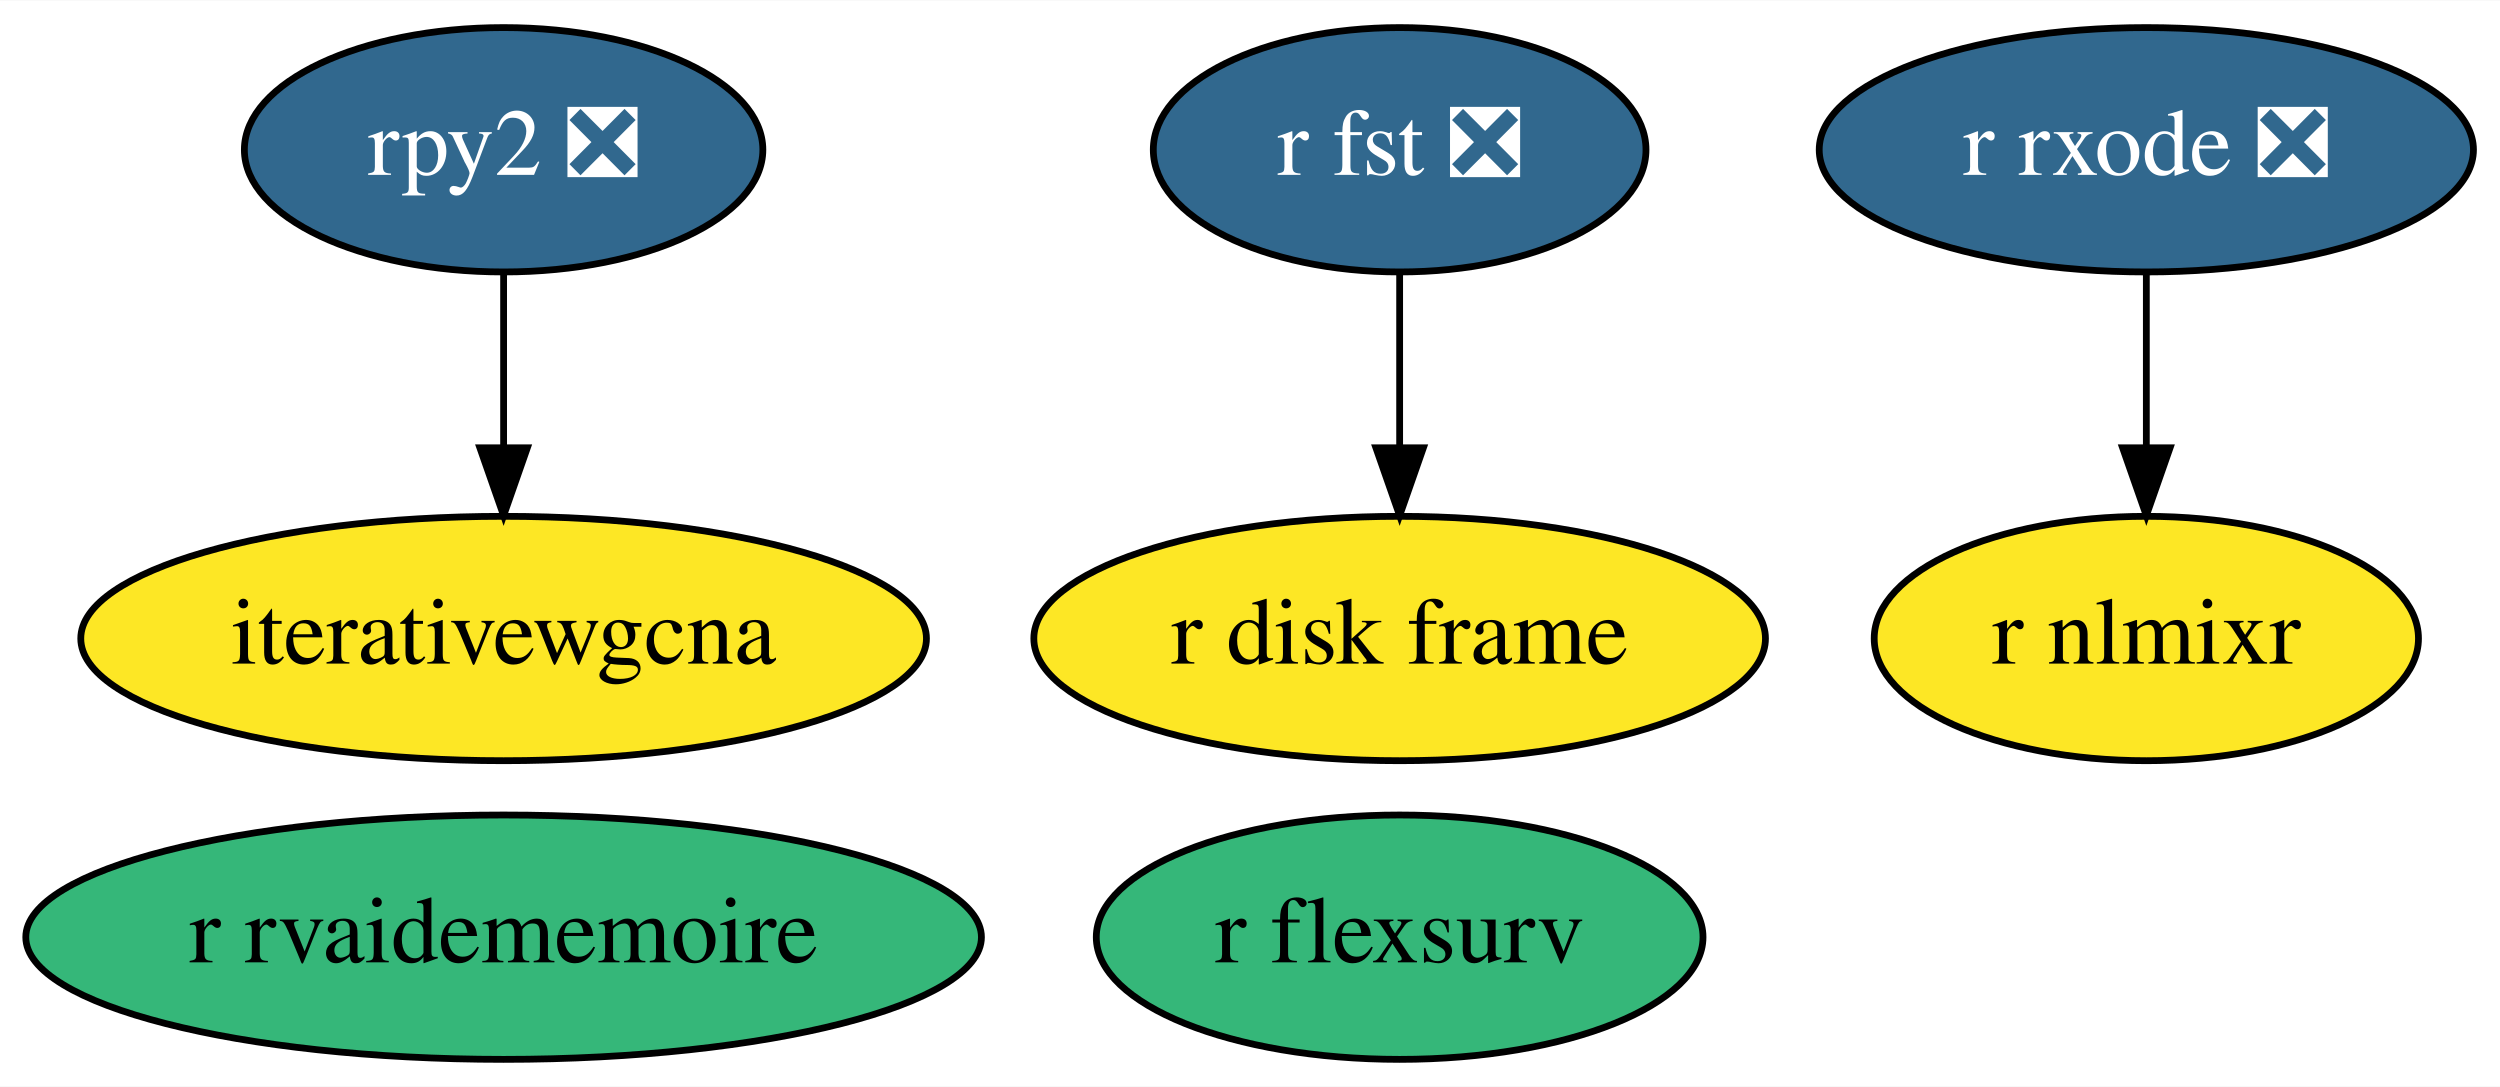
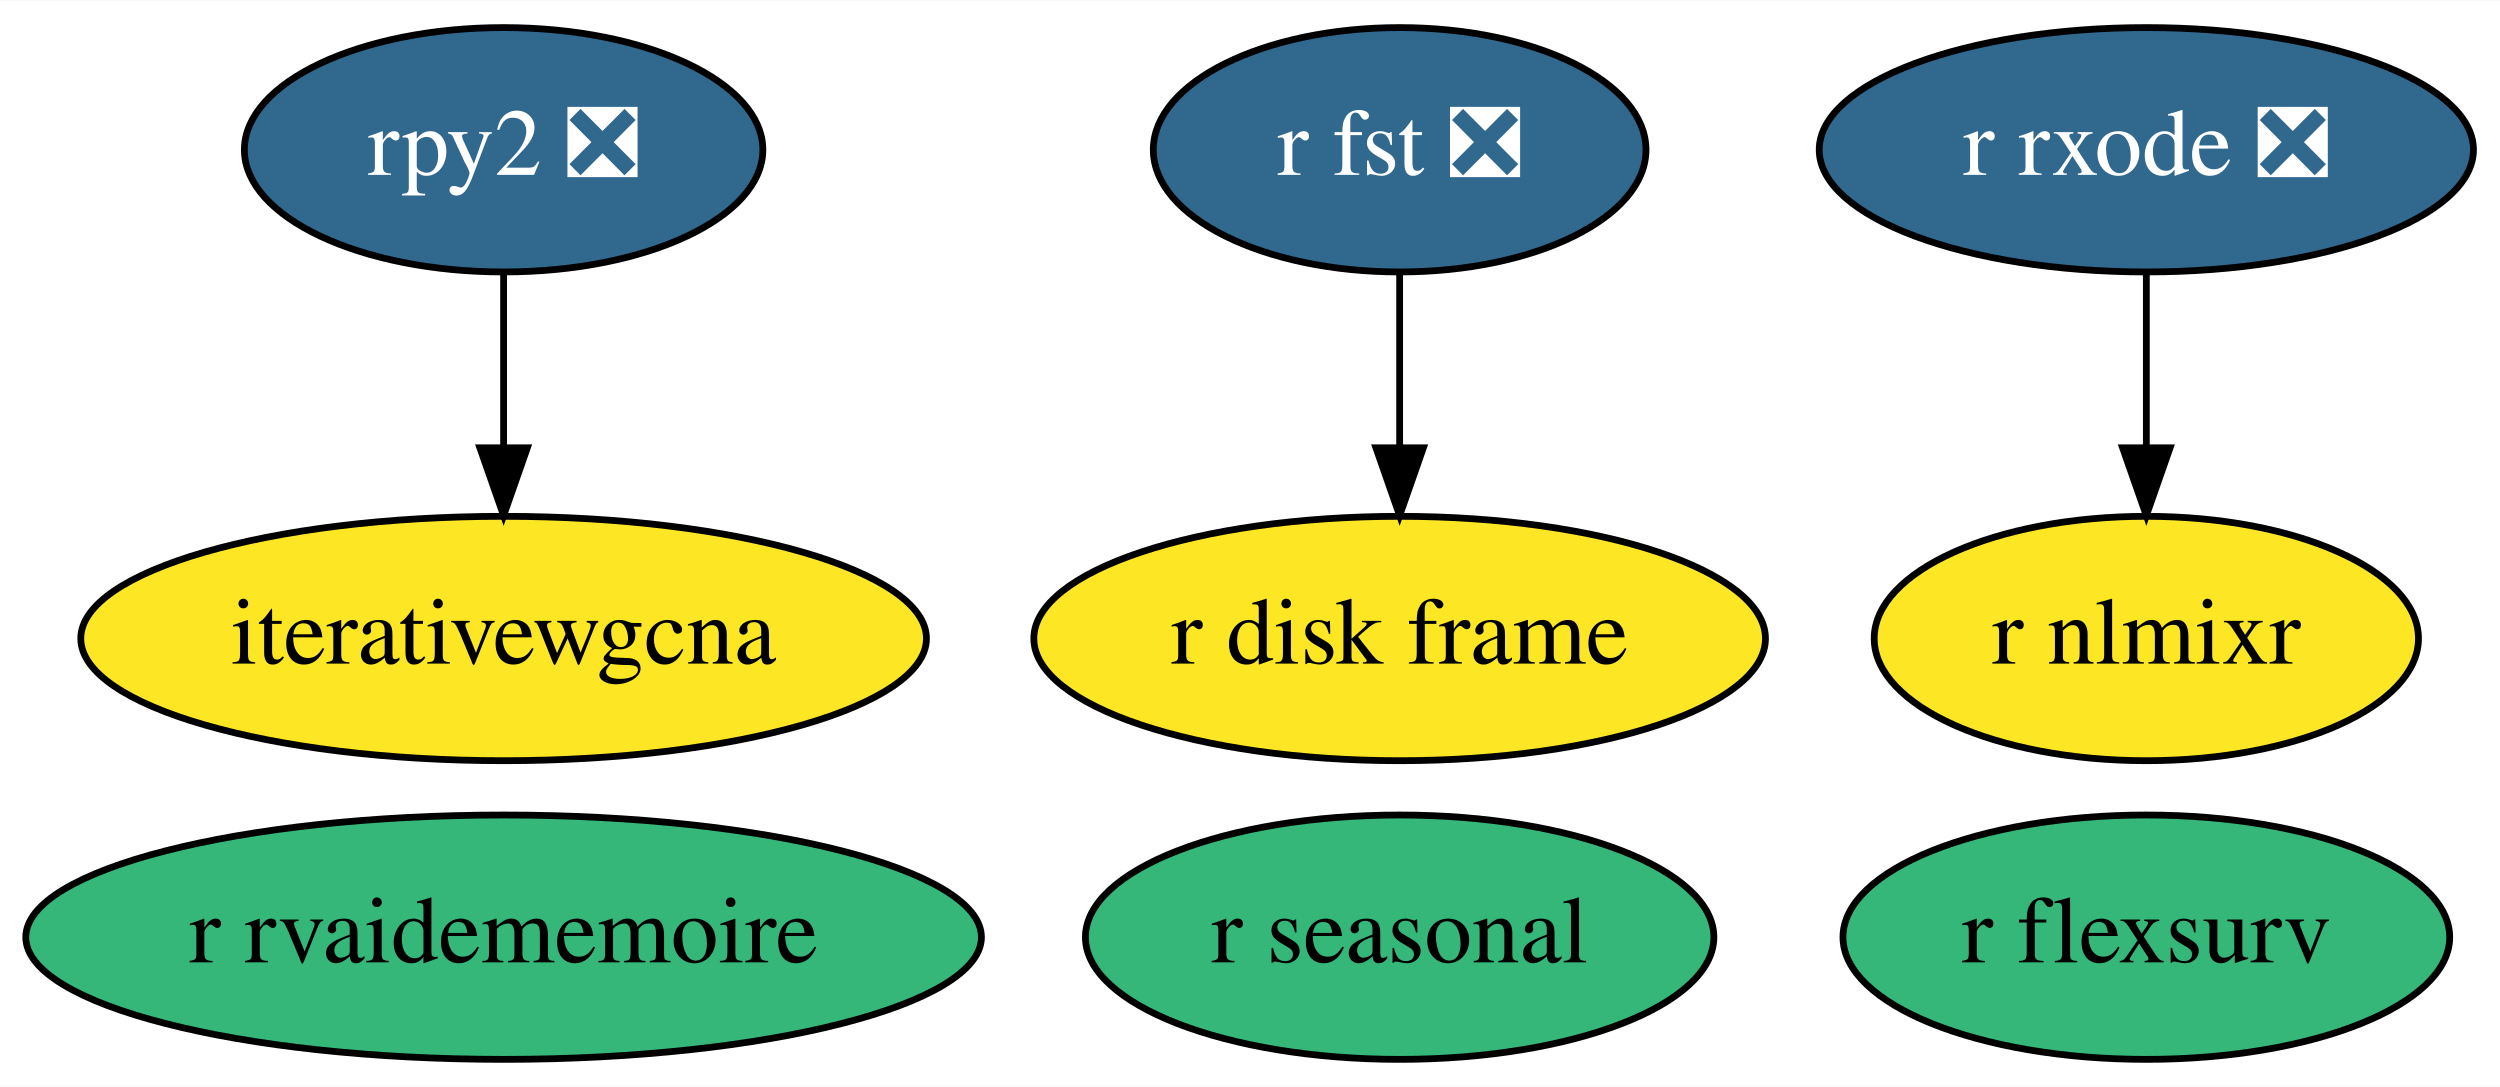
<svg xmlns="http://www.w3.org/2000/svg" xmlns:xlink="http://www.w3.org/1999/xlink" width="368pt" height="160pt" viewBox="0.00 0.00 368.29 160.00">
  <g id="graph0" class="graph" transform="scale(1 1) rotate(0) translate(4 156)">
    <polygon fill="white" stroke="transparent" points="-4,4 -4,-156 364.29,-156 364.29,4 -4,4" />
    <g id="node1" class="node">
      <g id="a_node1">
        <a xlink:href="https://github.com/conda-forge/r-fst-feedstock/pull/11" xlink:title="r fst ❎">
          <ellipse fill="#31688e" stroke="black" cx="202.19" cy="-134" rx="36.29" ry="18" />
          <text text-anchor="middle" x="202.19" y="-130.3" font-family="Times,serif" font-size="14.00" fill="white">r fst ❎</text>
        </a>
      </g>
    </g>
    <g id="node7" class="node">
      <g id="a_node7">
        <a xlink:href="https://github.com/conda-forge/r-disk.frame-feedstock" xlink:title="r disk frame">
          <ellipse fill="#fde725" stroke="black" cx="202.19" cy="-62" rx="53.89" ry="18" />
          <text text-anchor="middle" x="202.19" y="-58.3" font-family="Times,serif" font-size="14.00">r disk frame</text>
        </a>
      </g>
    </g>
    <g id="edge1" class="edge">
      <path fill="none" stroke="black" d="M202.19,-115.7C202.19,-107.98 202.19,-98.71 202.19,-90.11" />
      <polygon fill="black" stroke="black" points="205.69,-90.1 202.19,-80.1 198.69,-90.1 205.69,-90.1" />
    </g>
    <g id="node2" class="node">
      <g id="a_node2">
        <a xlink:href="https://github.com/conda-forge/rpy2-feedstock/pull/60" xlink:title="rpy2 ❎">
          <ellipse fill="#31688e" stroke="black" cx="70.19" cy="-134" rx="38.19" ry="18" />
          <text text-anchor="middle" x="70.19" y="-130.3" font-family="Times,serif" font-size="14.00" fill="white">rpy2 ❎</text>
        </a>
      </g>
    </g>
    <g id="node4" class="node">
      <g id="a_node4">
        <a xlink:href="https://github.com/conda-forge/iterativewgcna-feedstock" xlink:title="iterativewgcna">
          <ellipse fill="#fde725" stroke="black" cx="70.19" cy="-62" rx="62.29" ry="18" />
          <text text-anchor="middle" x="70.19" y="-58.3" font-family="Times,serif" font-size="14.00">iterativewgcna</text>
        </a>
      </g>
    </g>
    <g id="edge2" class="edge">
      <path fill="none" stroke="black" d="M70.19,-115.7C70.19,-107.98 70.19,-98.71 70.19,-90.11" />
      <polygon fill="black" stroke="black" points="73.69,-90.1 70.19,-80.1 66.69,-90.1 73.69,-90.1" />
    </g>
    <g id="node3" class="node">
      <g id="a_node3">
        <a xlink:href="https://github.com/conda-forge/r-rvaidememoire-feedstock" xlink:title="r rvaidememoire">
          <ellipse fill="#35b779" stroke="black" cx="70.19" cy="-18" rx="70.39" ry="18" />
          <text text-anchor="middle" x="70.19" y="-14.3" font-family="Times,serif" font-size="14.00">r rvaidememoire</text>
        </a>
      </g>
    </g>
    <g id="node5" class="node">
      <g id="a_node5">
        <a xlink:href="https://github.com/conda-forge/r-rxode-feedstock/pull/4" xlink:title="r rxode ❎">
          <ellipse fill="#31688e" stroke="black" cx="312.19" cy="-134" rx="48.19" ry="18" />
          <text text-anchor="middle" x="312.19" y="-130.3" font-family="Times,serif" font-size="14.00" fill="white">r rxode ❎</text>
        </a>
      </g>
    </g>
    <g id="node6" class="node">
      <g id="a_node6">
        <a xlink:href="https://github.com/conda-forge/r-nlmixr-feedstock" xlink:title="r nlmixr">
          <ellipse fill="#fde725" stroke="black" cx="312.19" cy="-62" rx="40.09" ry="18" />
          <text text-anchor="middle" x="312.19" y="-58.3" font-family="Times,serif" font-size="14.00">r nlmixr</text>
        </a>
      </g>
    </g>
    <g id="edge3" class="edge">
      <path fill="none" stroke="black" d="M312.19,-115.7C312.19,-107.98 312.19,-98.71 312.19,-90.11" />
      <polygon fill="black" stroke="black" points="315.69,-90.1 312.19,-80.1 308.69,-90.1 315.69,-90.1" />
    </g>
    <g id="node8" class="node">
      <g id="a_node8">
        <a xlink:href="https://github.com/conda-forge/r-flexsurv-feedstock" xlink:title="r flexsurv">
-           <ellipse fill="#35b779" stroke="black" cx="202.19" cy="-18" rx="44.69" ry="18" />
-           <text text-anchor="middle" x="202.19" y="-14.3" font-family="Times,serif" font-size="14.00">r flexsurv</text>
+           <ellipse fill="#35b779" stroke="black" cx="312.19" cy="-18" rx="44.69" ry="18" />
+           <text text-anchor="middle" x="312.19" y="-14.3" font-family="Times,serif" font-size="14.00">r flexsurv</text>
+         </a>
+       </g>
+     </g>
+     <g id="node9" class="node">
+       <g id="a_node9">
+         <a xlink:href="https://github.com/conda-forge/r-seasonal-feedstock" xlink:title="r seasonal">
+           <ellipse fill="#35b779" stroke="black" cx="202.19" cy="-18" rx="46.29" ry="18" />
+           <text text-anchor="middle" x="202.19" y="-14.3" font-family="Times,serif" font-size="14.00">r seasonal</text>
        </a>
      </g>
    </g>
  </g>
</svg>
